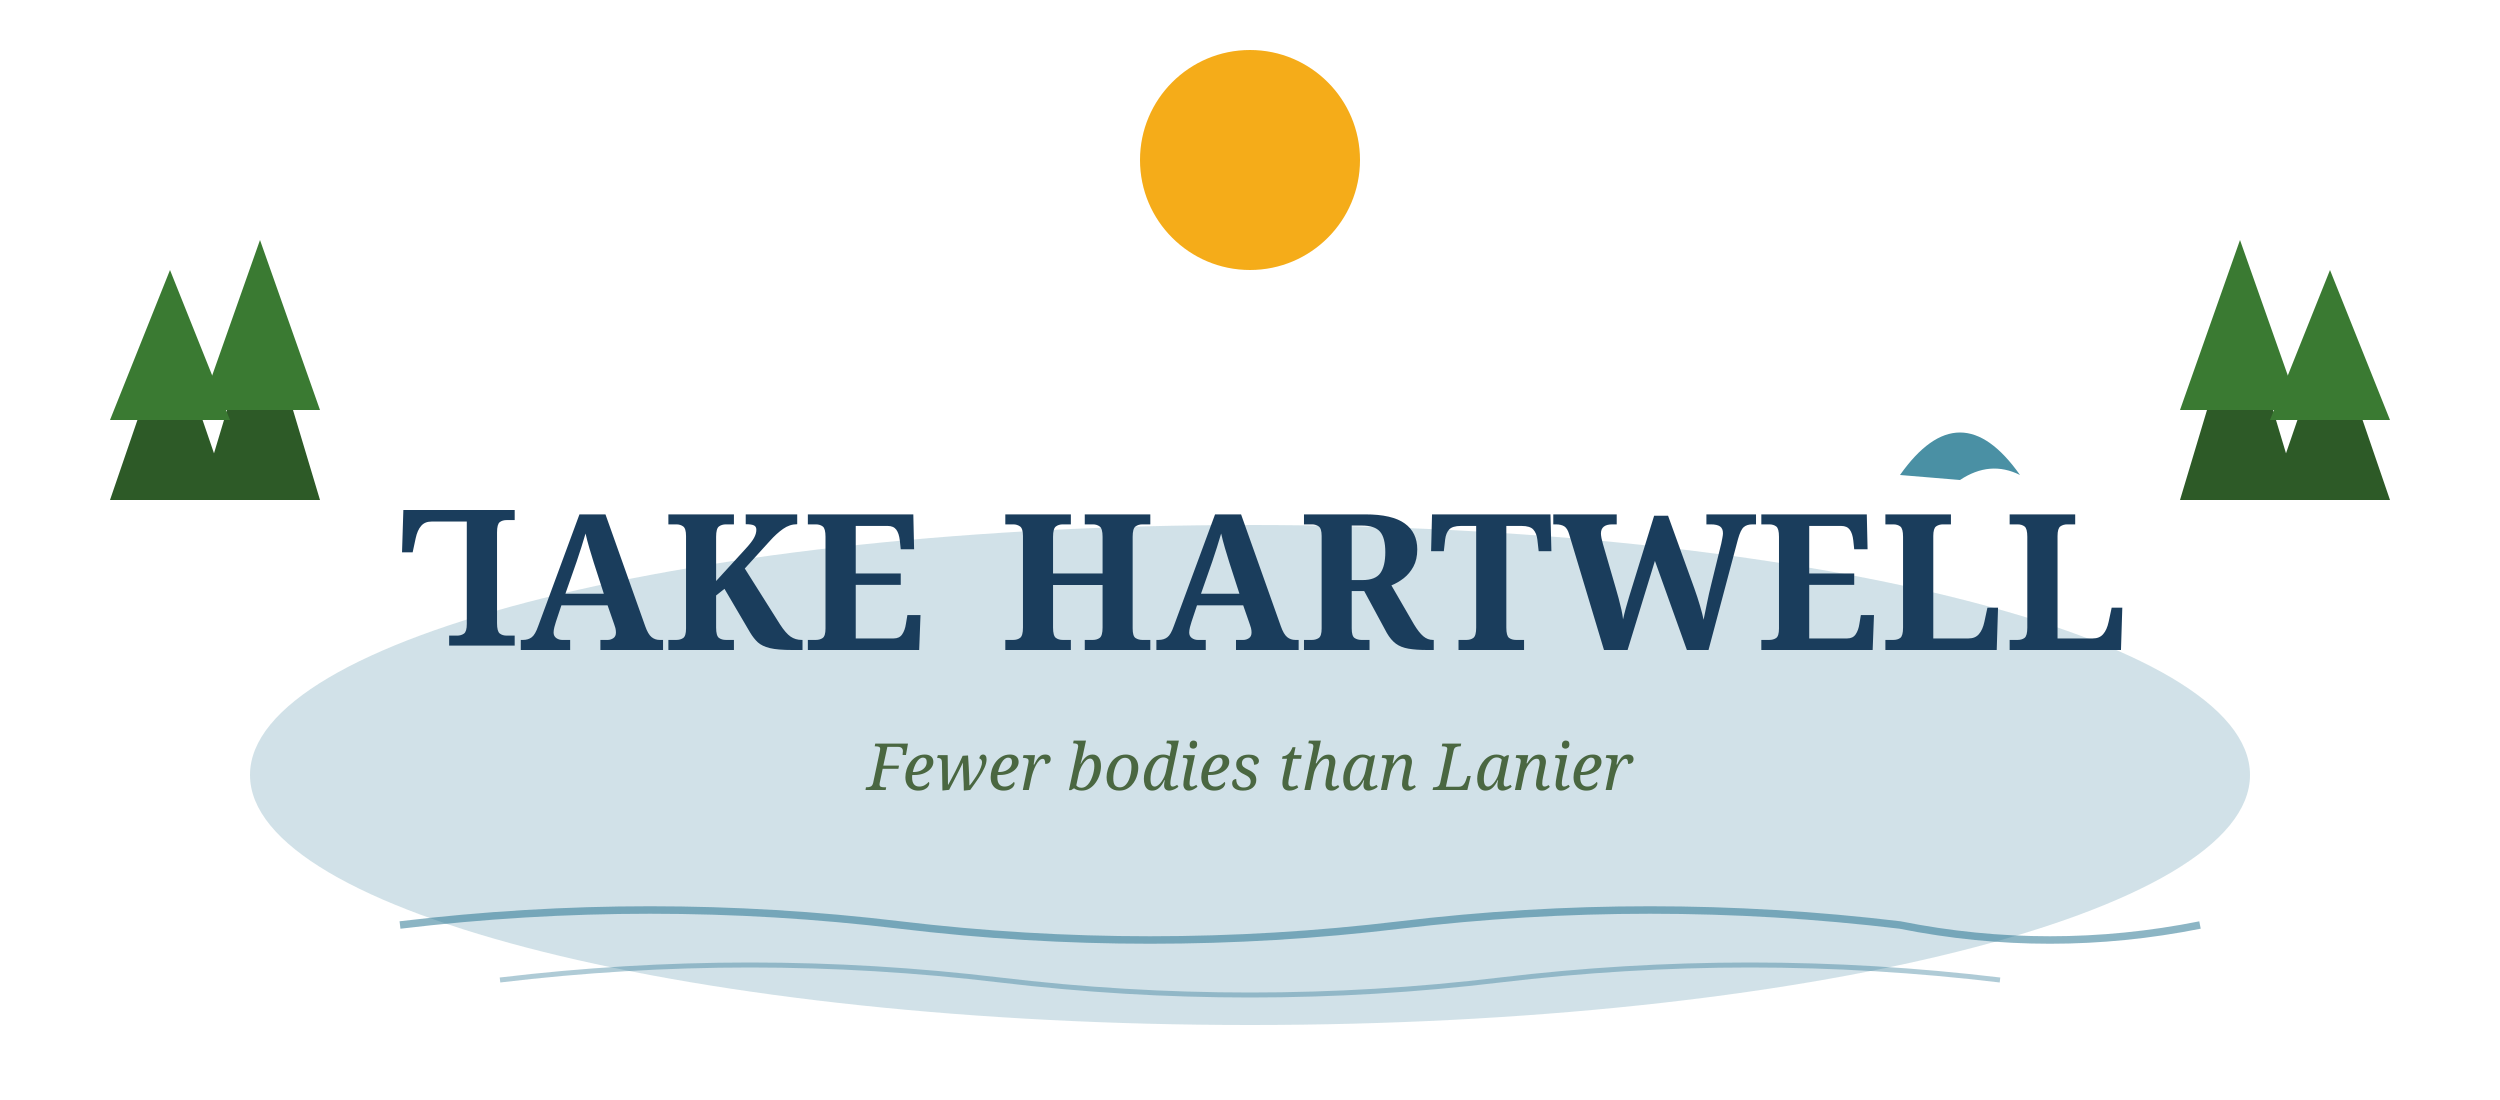
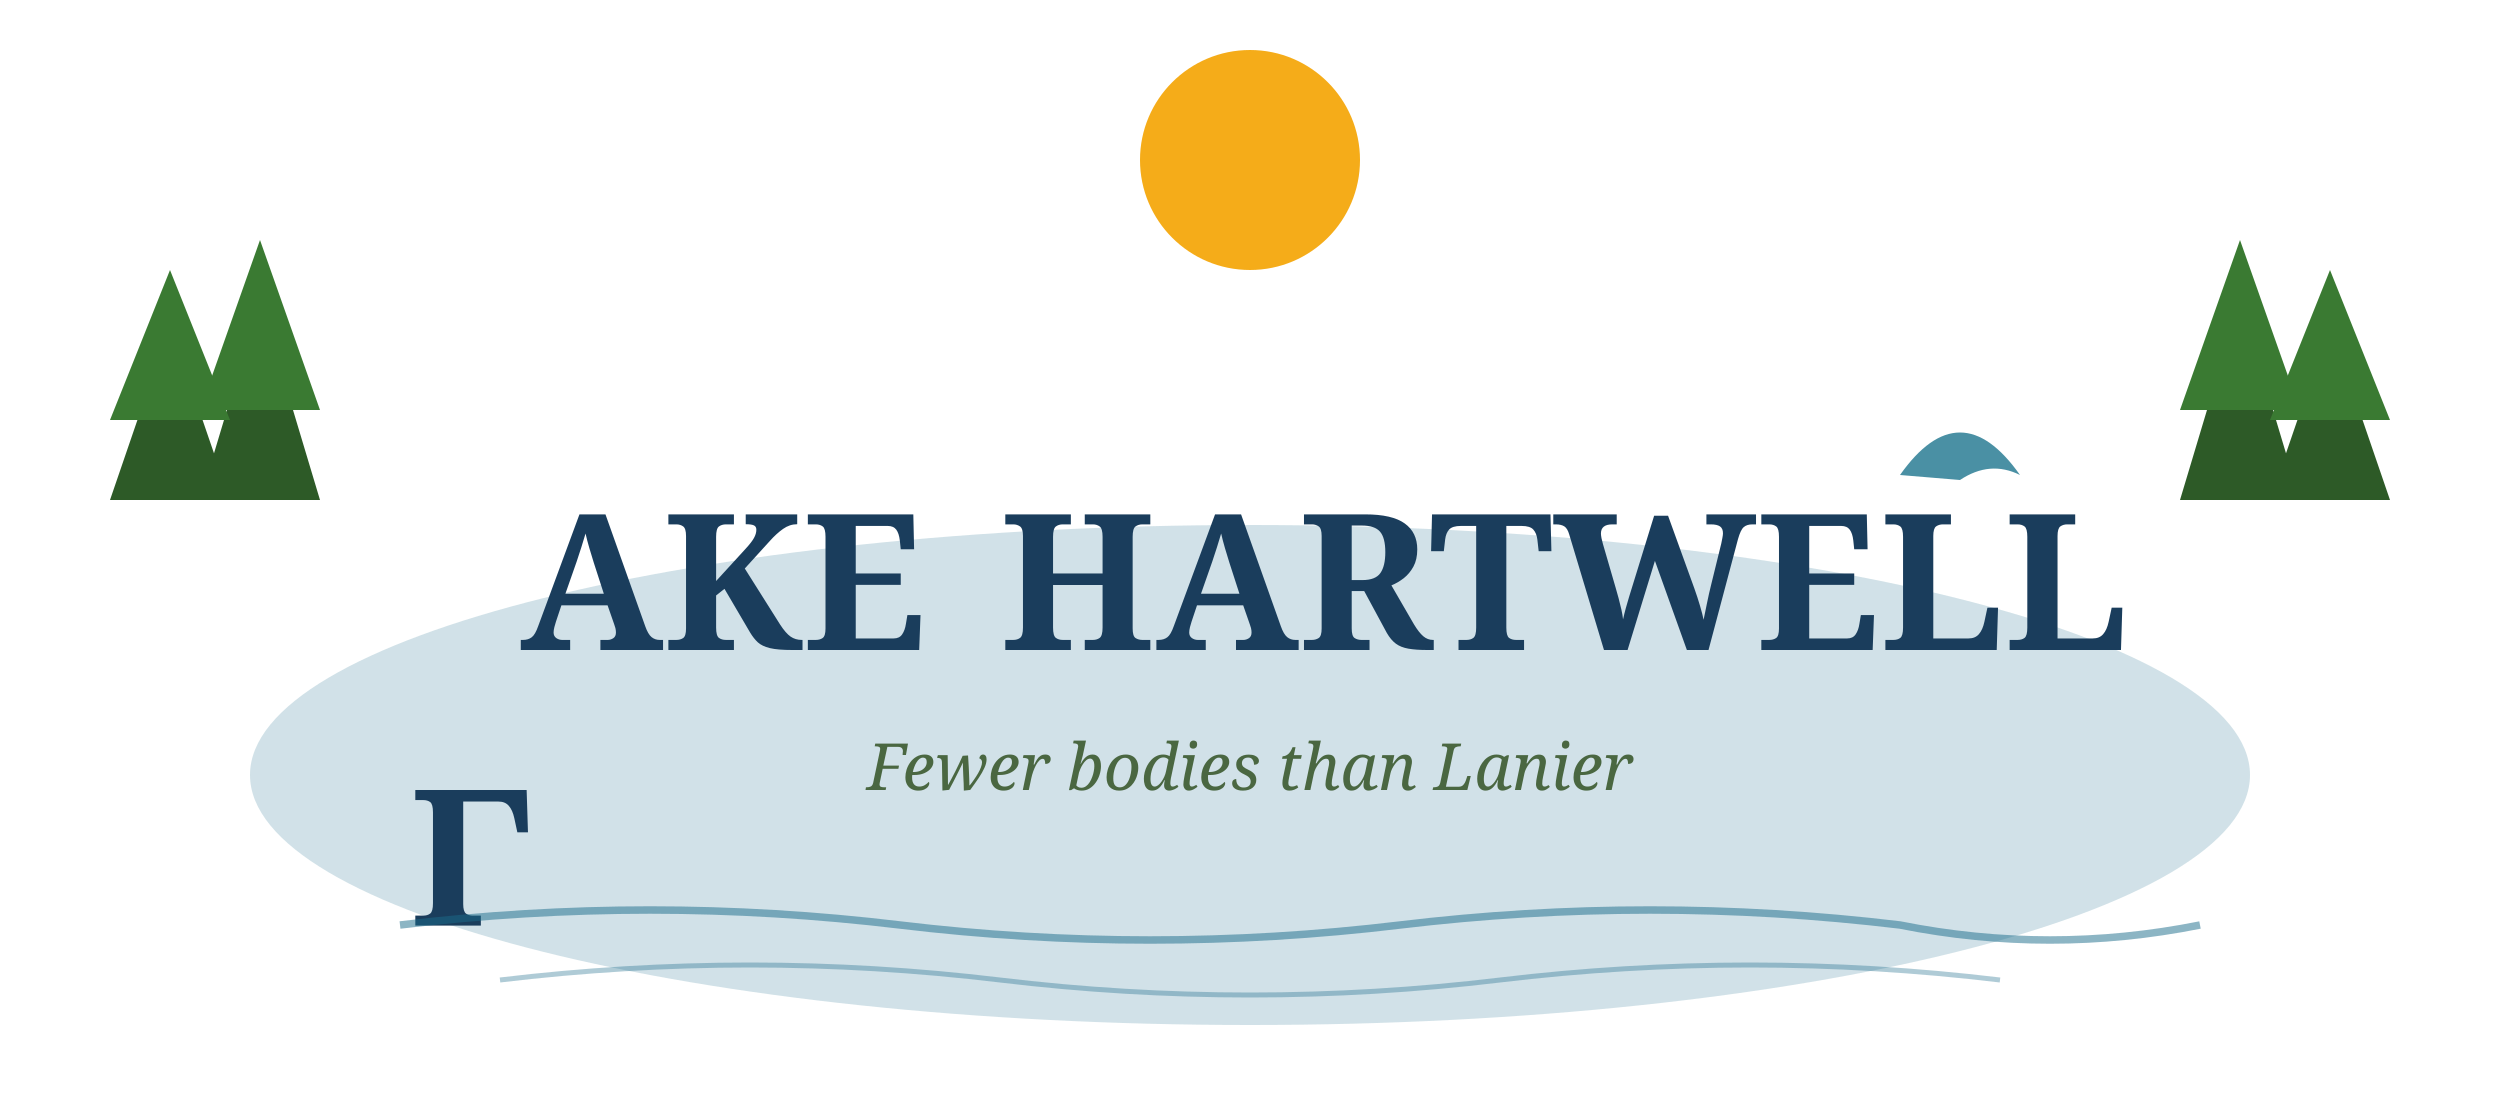
<svg xmlns="http://www.w3.org/2000/svg" viewBox="0 0 500 220" width="500" height="220">
  <ellipse cx="250" cy="155" rx="200" ry="50" fill="#1a6b8a" opacity="0.2" />
  <polygon points="40,100 52,60 64,100" fill="#2d5a27" />
  <polygon points="40,82 52,48 64,82" fill="#3a7a32" />
  <polygon points="22,100 34,65 46,100" fill="#2d5a27" />
  <polygon points="22,84 34,54 46,84" fill="#3a7a32" />
  <polygon points="436,100 448,60 460,100" fill="#2d5a27" />
  <polygon points="436,82 448,48 460,82" fill="#3a7a32" />
  <polygon points="454,100 466,65 478,100" fill="#2d5a27" />
  <polygon points="454,84 466,54 478,84" fill="#3a7a32" />
  <circle cx="250" cy="32" r="22" fill="#f4a300" opacity="0.9" />
  <path d="M 380 95 Q 392 78 404 95 Q 398 92 392 96 Z" fill="#4a90a4" />
-   <text x="82" y="130" font-family="Georgia, serif" font-size="38" font-weight="bold" fill="#1a3d5c" transform="rotate(180, 93, 116)">L</text>
+   <text font-family="Georgia, serif" font-size="38" font-weight="bold" fill="#1a3d5c" transform="translate(82, 130) scale(1, -1) translate(0, -28)">L</text>
  <text x="104" y="130" font-family="Georgia, serif" font-size="38" font-weight="bold" fill="#1a3d5c">AKE</text>
  <text x="200" y="130" font-family="Georgia, serif" font-size="38" font-weight="bold" fill="#1a3d5c">HARTWELL</text>
  <text x="250" y="158" font-family="Georgia, serif" font-size="13" fill="#4a6741" text-anchor="middle" font-style="italic">Fewer bodies than Lanier</text>
  <path d="M 80 185 Q 130 179 180 185 Q 230 191 280 185 Q 330 179 380 185 Q 410 191 440 185" fill="none" stroke="#1a6b8a" stroke-width="1.5" opacity="0.5" />
  <path d="M 100 196 Q 150 190 200 196 Q 250 202 300 196 Q 350 190 400 196" fill="none" stroke="#1a6b8a" stroke-width="1" opacity="0.35" />
</svg>
